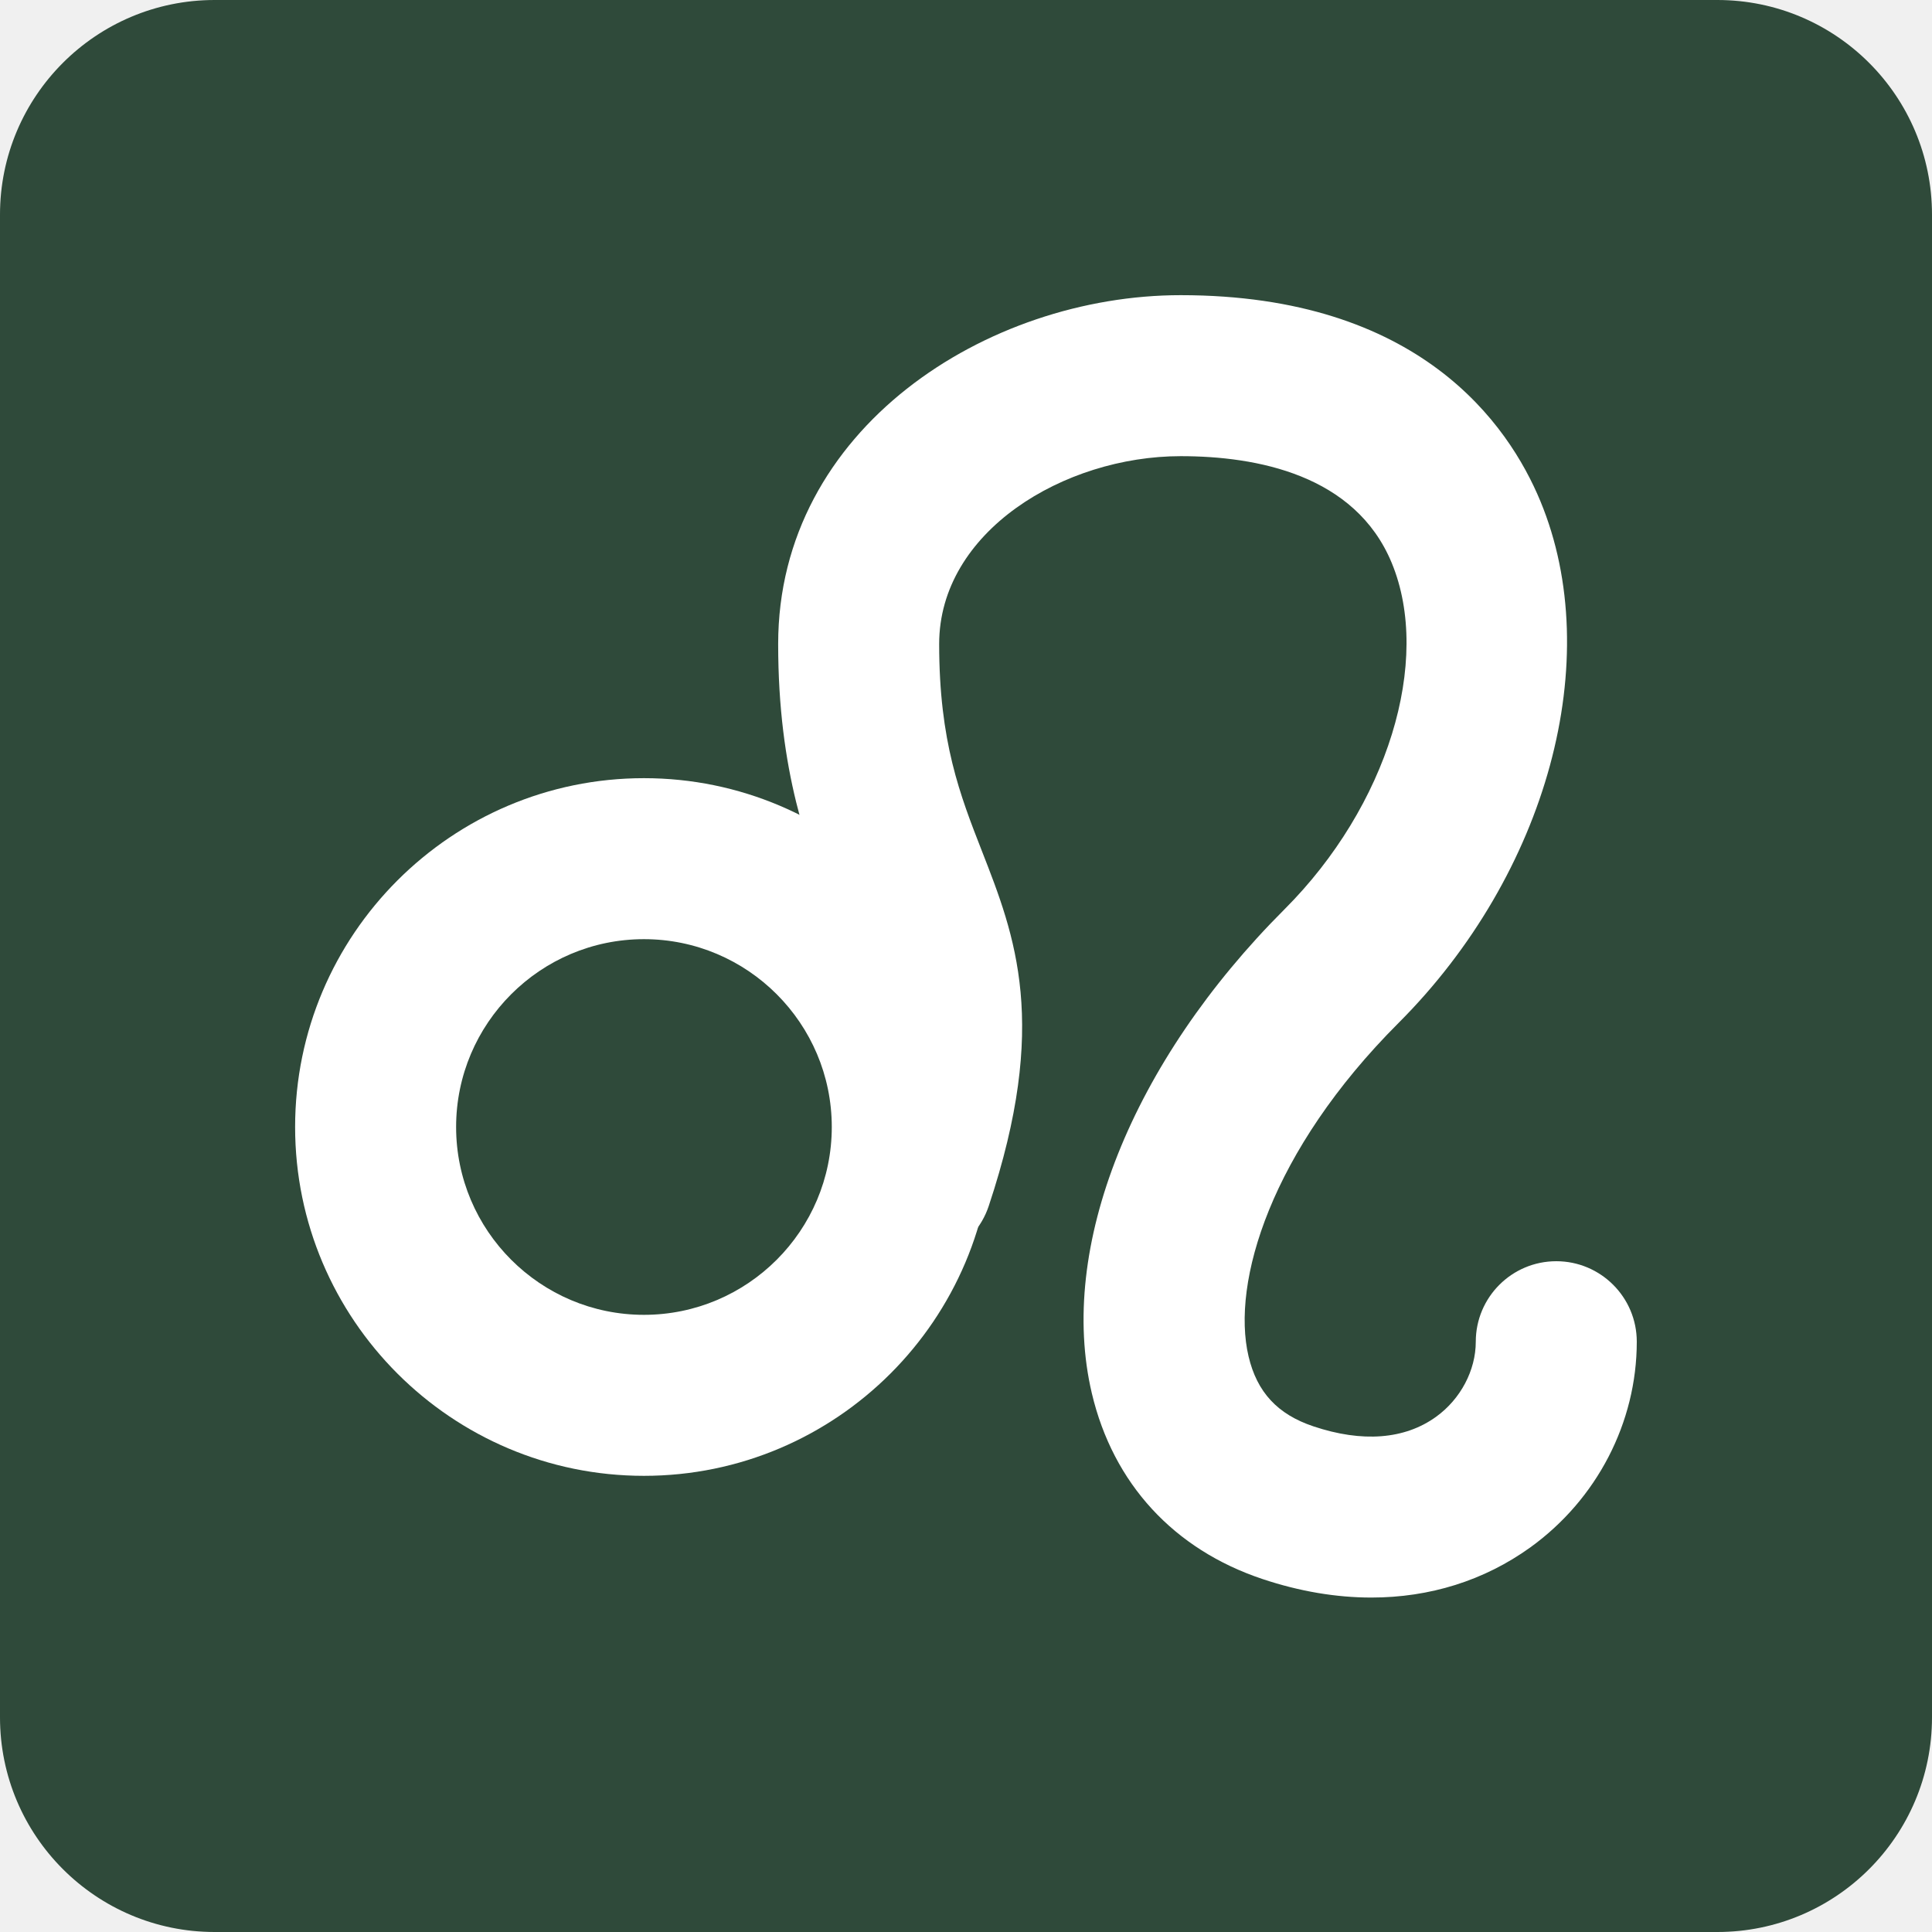
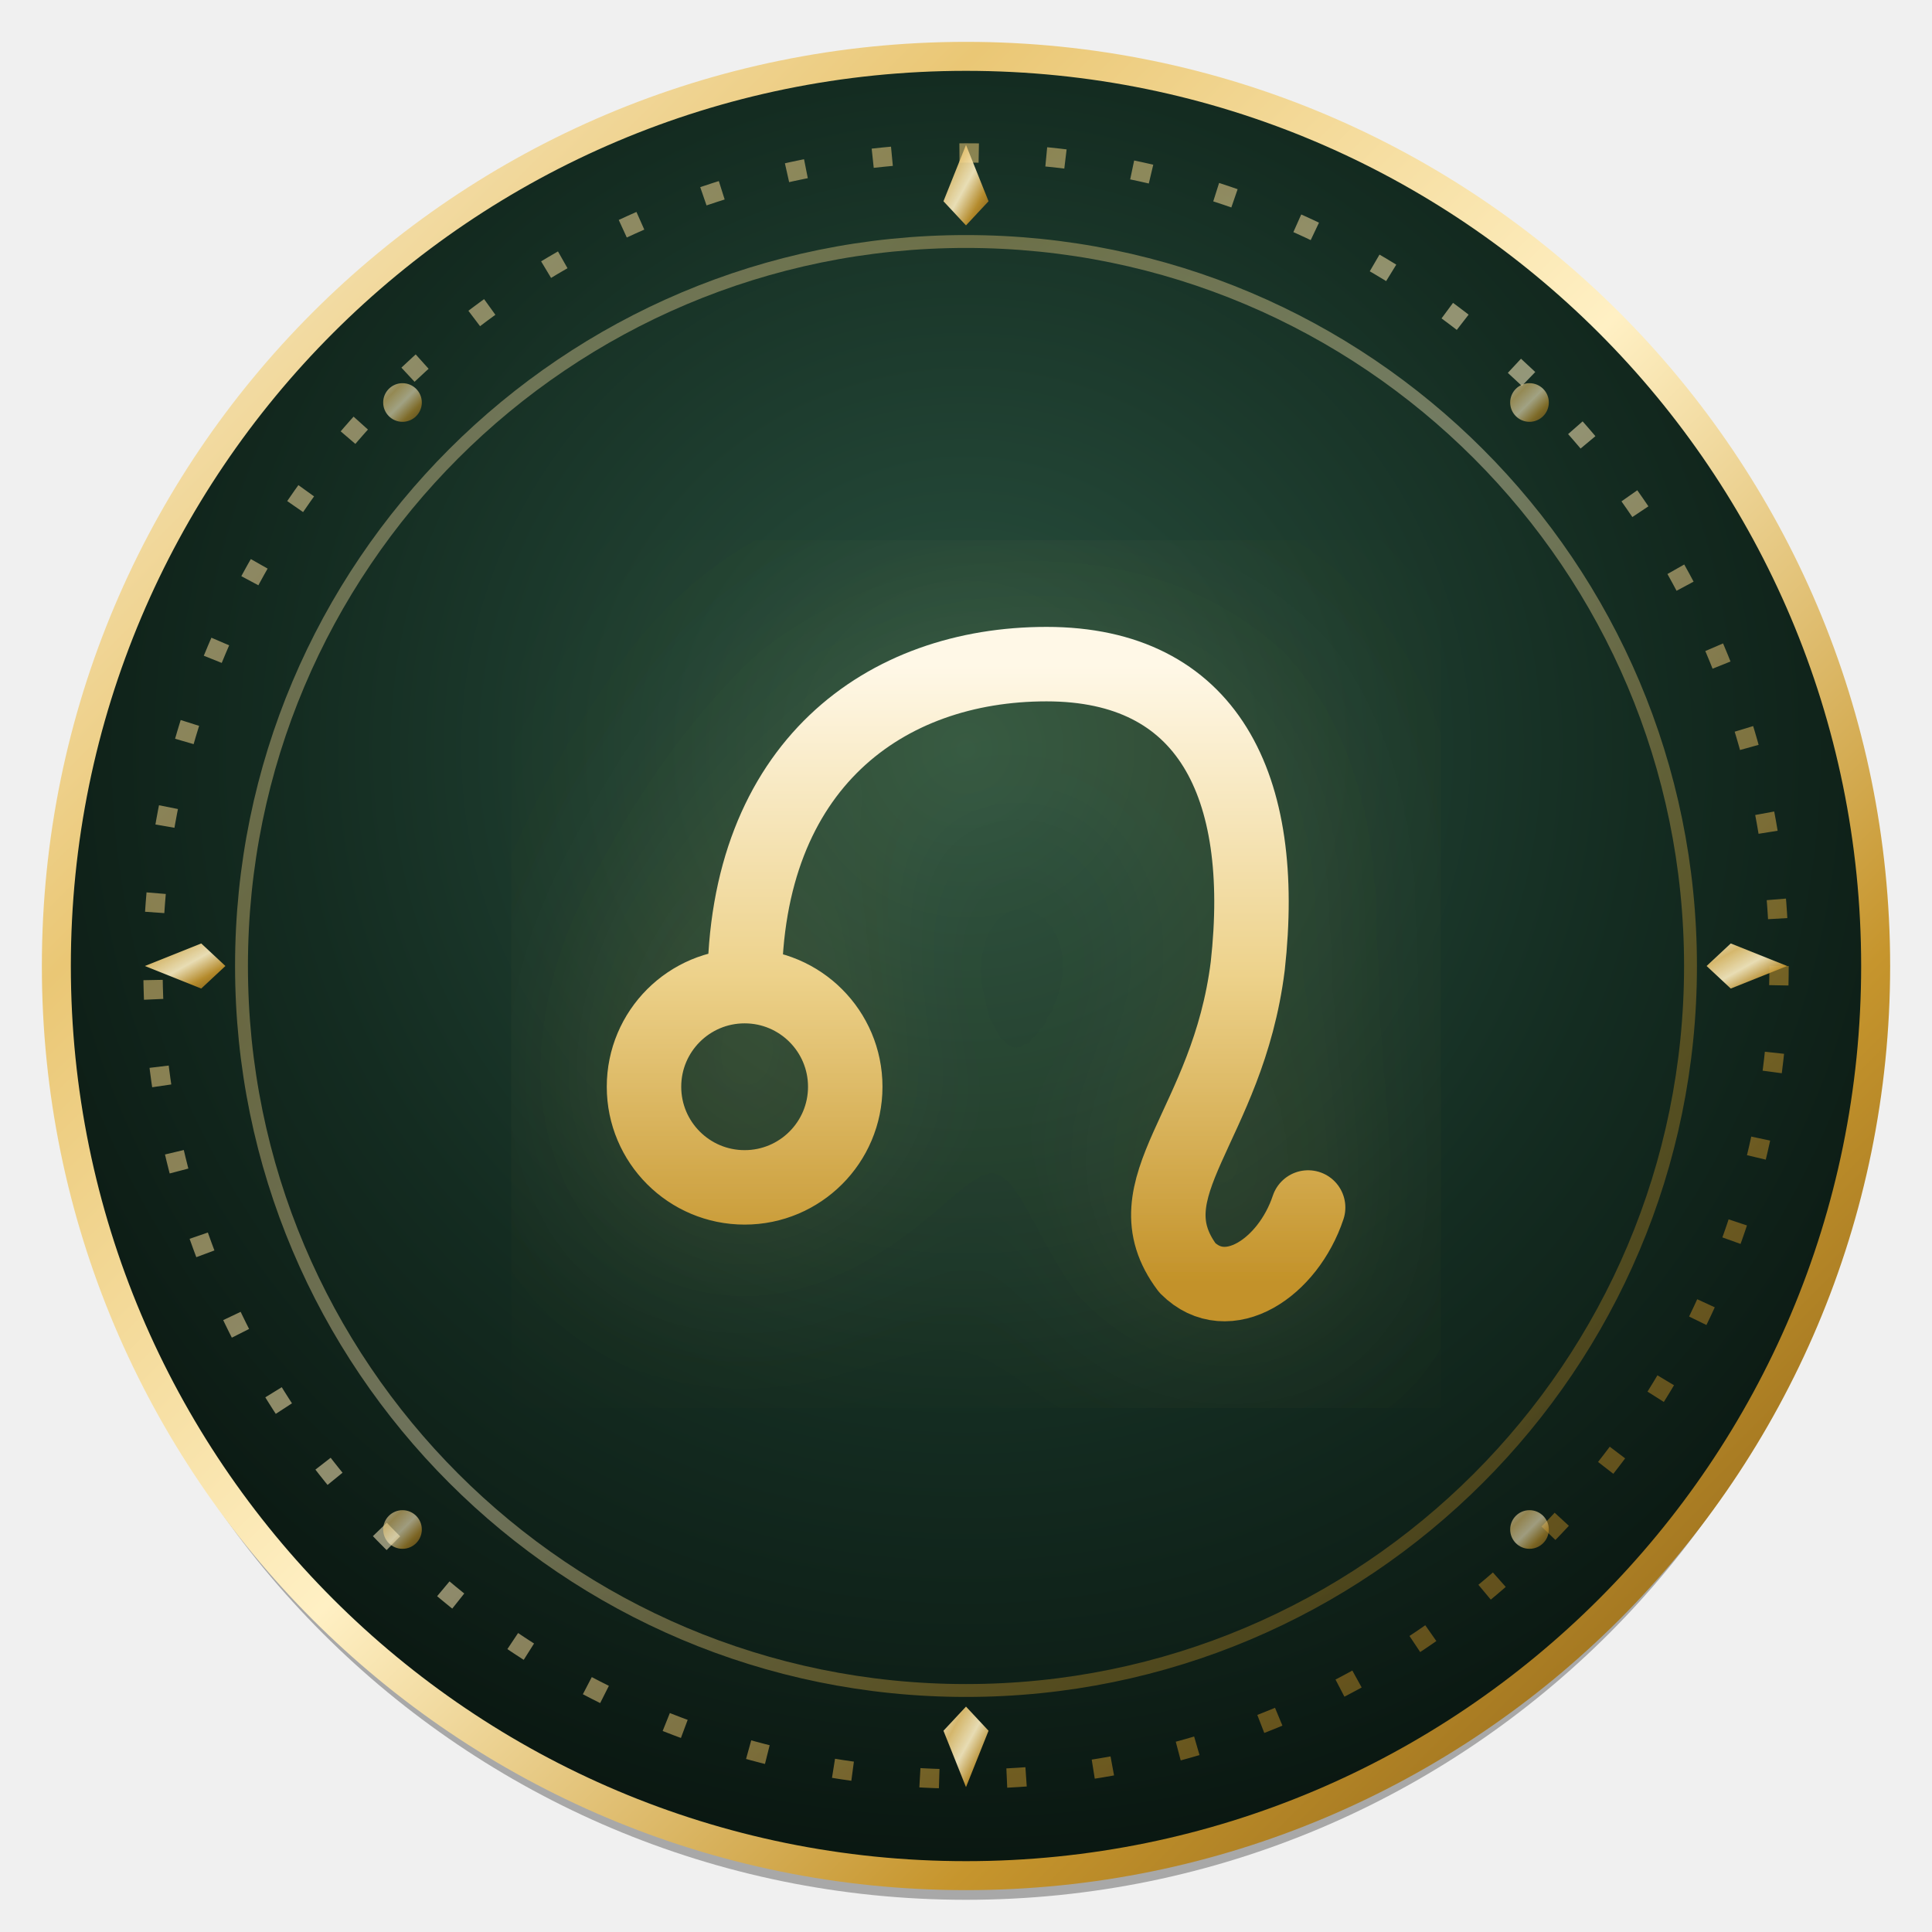
- <svg xmlns="http://www.w3.org/2000/svg" viewBox="0 0 36 36">
-   <path fill="#2f4a3a" d="M36 32c0 2.209-1.791 4-4 4H4c-2.209 0-4-1.791-4-4V4c0-2.209 1.791-4 4-4h28c2.209 0 4 1.791 4 4v28z" />
-   <path fill="#FFF" d="M11.999 27.5c-3.584 0-6.5-2.916-6.5-6.5s2.916-6.5 6.5-6.5 6.5 2.916 6.5 6.5-2.916 6.5-6.5 6.5zm0-10c-1.93 0-3.5 1.57-3.5 3.5s1.57 3.5 3.5 3.5 3.5-1.57 3.5-3.5-1.57-3.5-3.5-3.5z" />
-   <path fill="#FFF" d="M25.553 29.768c-.654 0-1.337-.114-2.028-.345-1.654-.552-2.783-1.78-3.18-3.46-.64-2.71.737-6.167 3.594-9.024 1.911-1.912 2.75-4.625 1.993-6.452C25.251 8.845 23.418 8.5 22 8.5c-2.173 0-4.5 1.406-4.5 3.5 0 1.821.388 2.812.798 3.862.618 1.581 1.257 3.216.125 6.612-.262.784-1.111 1.211-1.897.948-.786-.262-1.21-1.111-.948-1.897.789-2.366.465-3.196-.073-4.57C15.057 15.811 14.5 14.387 14.5 12c0-4.015 3.893-6.5 7.5-6.5 4.448 0 6.109 2.405 6.703 3.839 1.221 2.947.134 6.944-2.643 9.722-2.382 2.382-3.12 4.837-2.795 6.213.157.667.541 1.081 1.209 1.304.91.305 1.701.244 2.285-.178.456-.329.74-.865.74-1.399 0-.828.672-1.5 1.5-1.5s1.5.672 1.5 1.5c0 1.504-.742 2.938-1.986 3.834-.86.618-1.873.933-2.96.933z" />
+ <svg xmlns="http://www.w3.org/2000/svg" viewBox="0 0 120 120" width="120" height="120" aria-label="Leo">
+   <defs>
+     <radialGradient id="medallionBg_leo" cx="50%" cy="38%" r="62%">
+       <stop offset="0%" stop-color="#2a5240" />
+       <stop offset="60%" stop-color="#142c21" />
+       <stop offset="100%" stop-color="#0a1711" />
+     </radialGradient>
+     <linearGradient id="goldGradient_leo" x1="0%" y1="0%" x2="100%" y2="100%">
+       <stop offset="0%" stop-color="#fdf4db" />
+       <stop offset="25%" stop-color="#eac775" />
+       <stop offset="50%" stop-color="#fff0c4" />
+       <stop offset="75%" stop-color="#c6952d" />
+       <stop offset="100%" stop-color="#7e5714" />
+     </linearGradient>
+     <linearGradient id="goldCore_leo" x1="0%" y1="0%" x2="0%" y2="100%">
+       <stop offset="0%" stop-color="#fff8e7" />
+       <stop offset="50%" stop-color="#edd28b" />
+       <stop offset="100%" stop-color="#c39229" />
+     </linearGradient>
+     <filter id="goldGlow_leo" x="-20%" y="-20%" width="140%" height="140%">
+       <feDropShadow dx="0" dy="1" stdDeviation="1.5" flood-color="#000000" flood-opacity="0.45" />
+       <feDropShadow dx="0" dy="0" stdDeviation="3" flood-color="#ffd56b" flood-opacity="0.25" />
+     </filter>
+   </defs>
+   <circle cx="60" cy="61.5" r="56.5" fill="#000000" opacity="0.3" />
+   <circle cx="60" cy="60" r="56.5" fill="url(#medallionBg_leo)" stroke="url(#goldGradient_leo)" stroke-width="1.8" />
+   <circle cx="60" cy="60" r="50.5" fill="none" stroke="url(#goldGradient_leo)" stroke-width="1.2" stroke-dasharray="1.2 4.2" opacity="0.55" />
+   <circle cx="60" cy="60" r="45" fill="none" stroke="url(#goldGradient_leo)" stroke-width="0.8" opacity="0.4" />
+   <polygon points="60,9 61.4,12.5 60,14 58.6,12.5" fill="url(#goldGradient_leo)" opacity="0.9" />
+   <polygon points="111,60 107.5,61.4 106,60 107.5,58.6" fill="url(#goldGradient_leo)" opacity="0.9" />
+   <polygon points="60,111 61.4,107.5 60,106 58.6,107.5" fill="url(#goldGradient_leo)" opacity="0.9" />
+   <polygon points="9,60 12.5,61.4 14,60 12.5,58.6" fill="url(#goldGradient_leo)" opacity="0.9" />
+   <circle cx="25" cy="25" r="1.2" fill="url(#goldGradient_leo)" opacity="0.6" />
+   <circle cx="95" cy="25" r="1.2" fill="url(#goldGradient_leo)" opacity="0.6" />
+   <circle cx="95" cy="95" r="1.2" fill="url(#goldGradient_leo)" opacity="0.6" />
+   <circle cx="25" cy="95" r="1.2" fill="url(#goldGradient_leo)" opacity="0.6" />
+   <g transform="translate(30, 30) scale(2.5)" filter="url(#goldGlow_leo)">
+     <path d="M 4,15 A 2.5,2.5 0 1,0 9,15 A 2.5,2.5 0 1,0 4,15 M 6.5,12.5 C 6.5,7 10,4.5 14,4.5 C 18,4.5 19.5,7.5 19,12 C 18.5,16 16,17.5 17.5,19.5 C 18.5,20.5 20,19.5 20.5,18" fill="none" stroke="url(#goldCore_leo)" stroke-width="1.85" stroke-linecap="round" stroke-linejoin="round" />
+   </g>
</svg>
